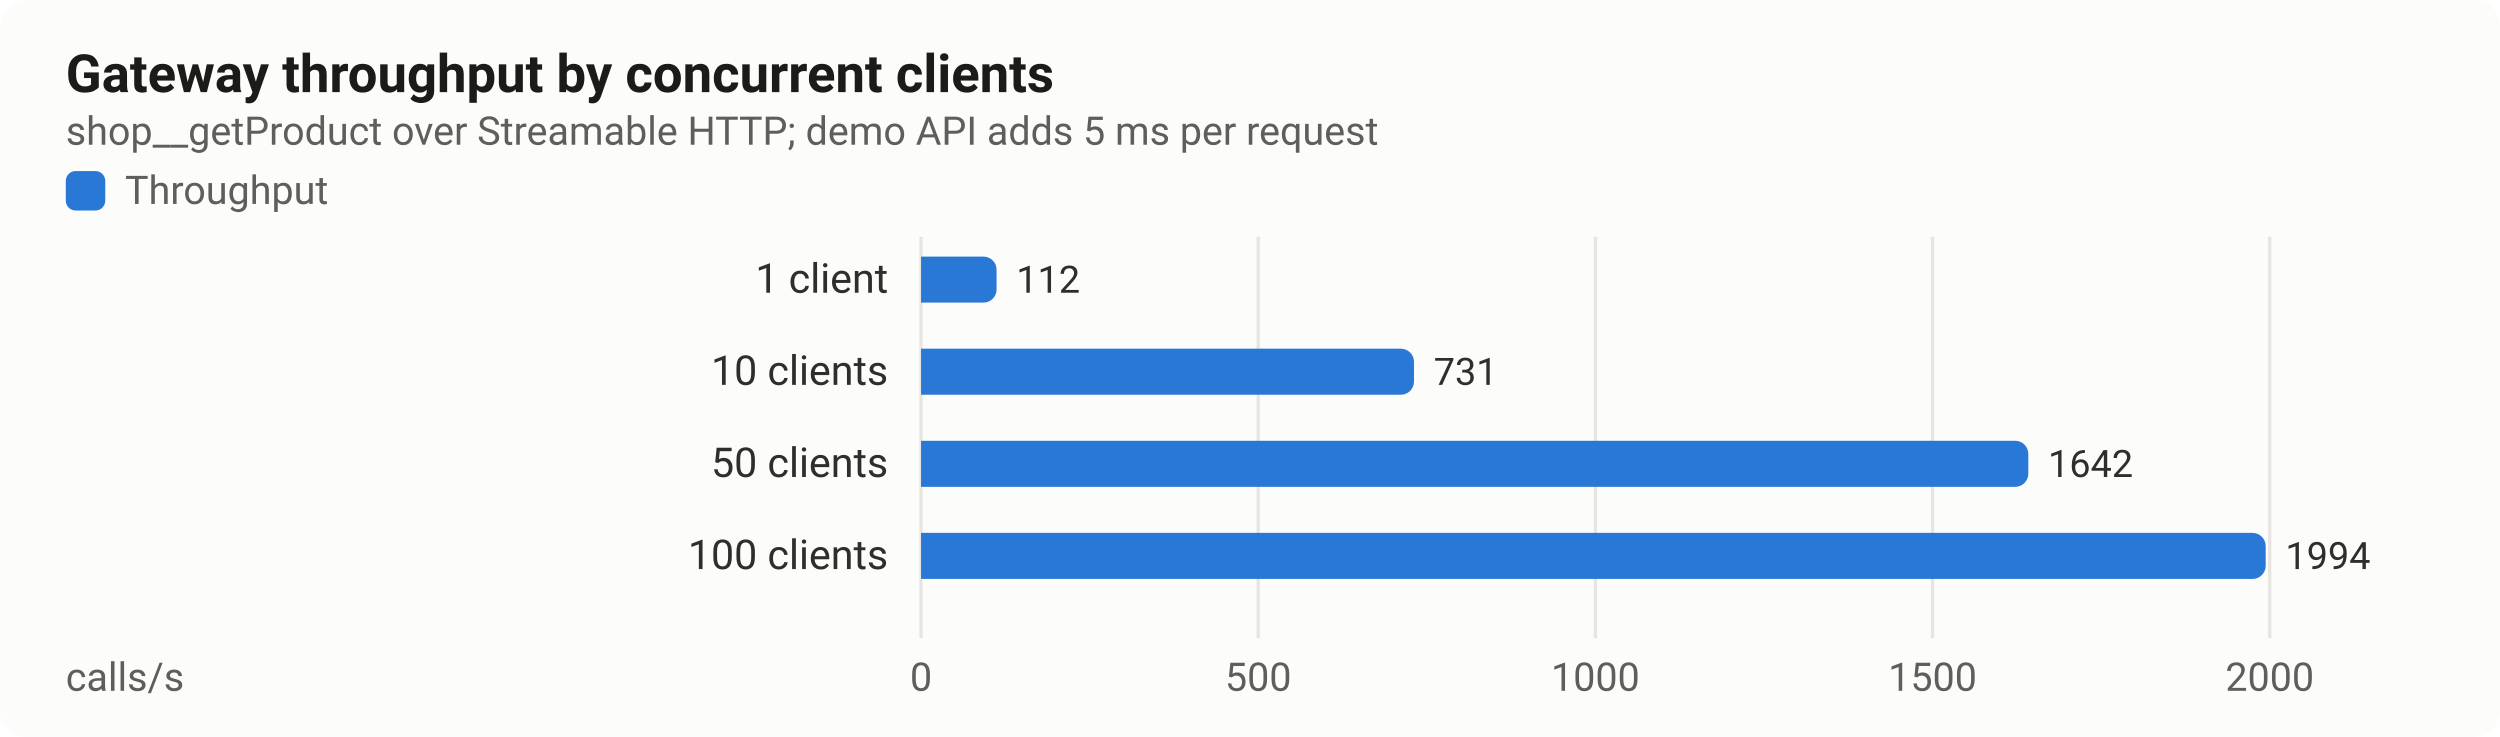
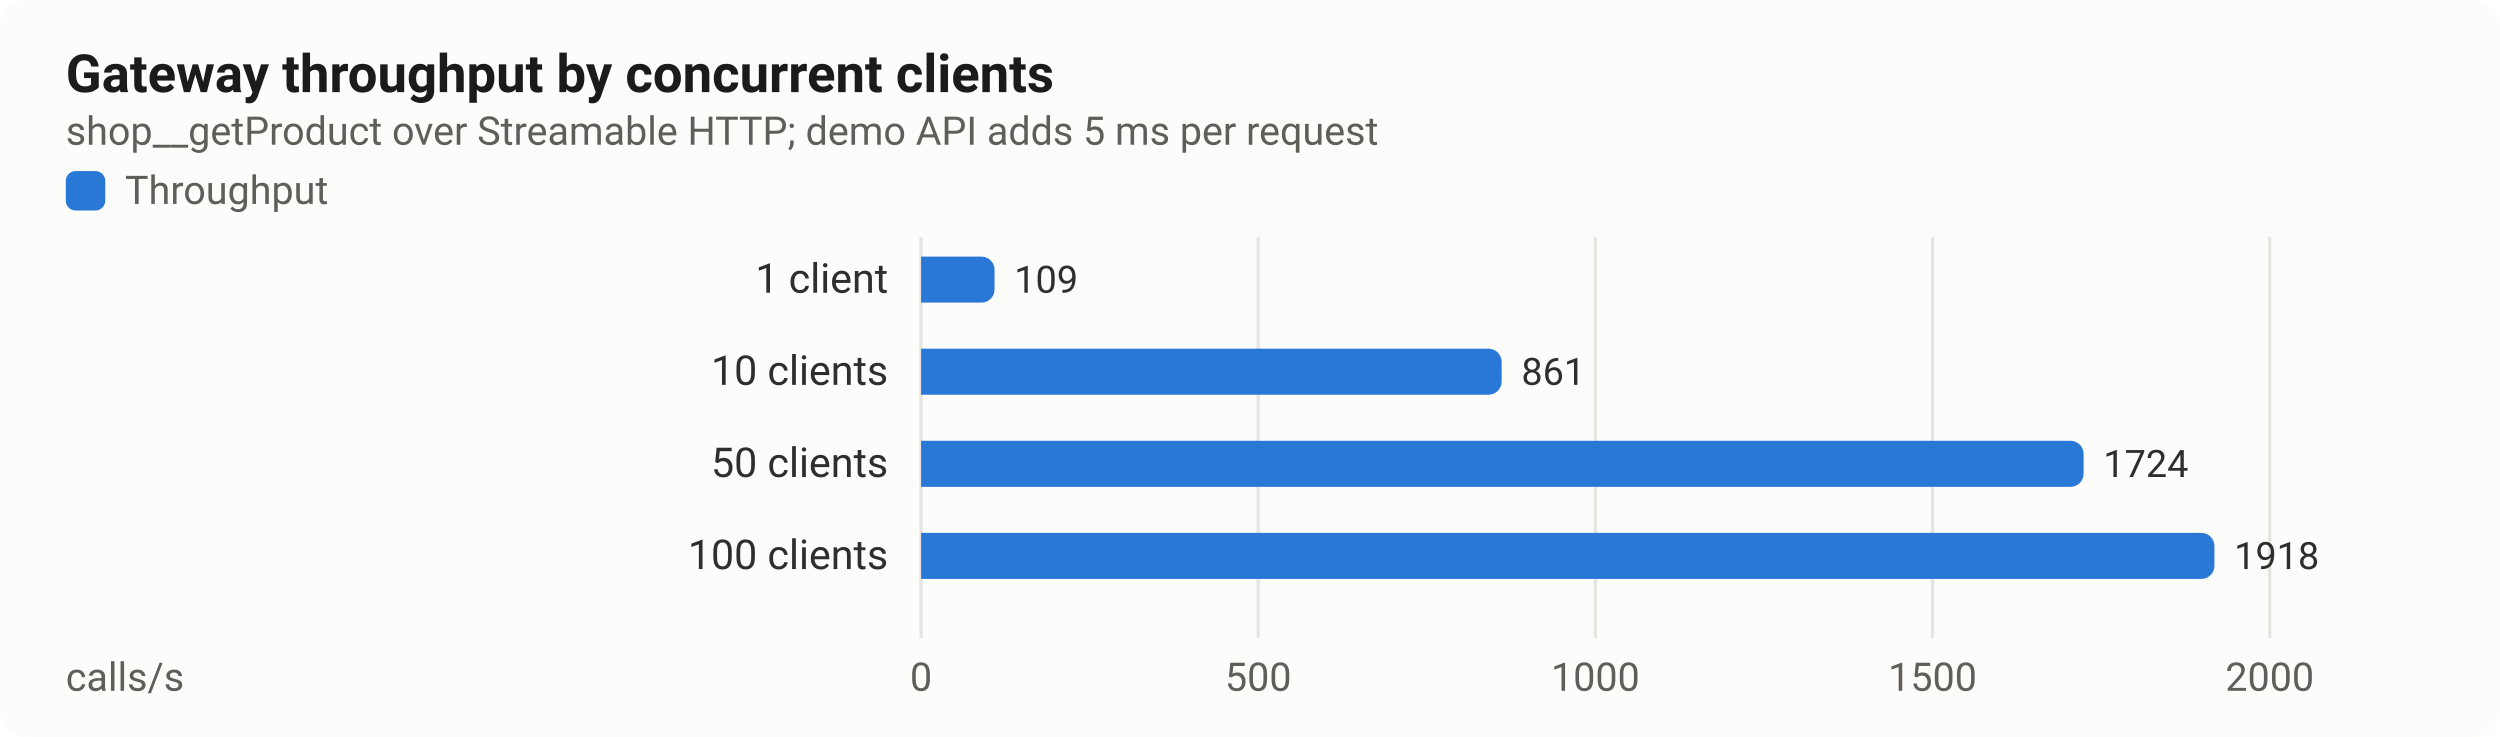
<svg xmlns="http://www.w3.org/2000/svg" viewBox="0 0 760 224" width="760" height="224" role="img" aria-labelledby="t d" font-family="system-ui, -apple-system, Segoe UI, Roboto, sans-serif">
  <style>
  .bg{fill:#fcfcfb}.ttl{fill:#1b1b1a;font-size:16px;font-weight:600}.sub,.tick,.leg{fill:#5f5e58;font-size:12px}.lbl{fill:#2f2e2b;font-size:12.5px}.val{fill:#2f2e2b;font-size:11.5px;font-variant-numeric:tabular-nums}
  .grid{stroke:#e6e5e0;stroke-width:1}.s1{fill:#2a78d6}.s2{fill:#eb6834}.s3{fill:#1baf7a}
  @media (prefers-color-scheme: dark){.bg{fill:#1a1a19}.ttl{fill:#f0efec}.sub,.tick,.leg{fill:#a9a89f}.lbl,.val{fill:#d9d8d0}.grid{stroke:#33332f}.s1{fill:#3987e5}.s2{fill:#d95926}.s3{fill:#199e70}}
</style>
  <rect class="bg" width="100%" height="100%" rx="8" />
  <text class="ttl" x="20" y="28">Gateway throughput by concurrent clients</text>
  <text class="sub" x="20" y="44">shop__getProduct over Streamable HTTP; demo API adds 5 ms per request</text>
  <rect class="s1" x="20" y="52" width="12" height="12" rx="3" />
  <text class="leg" x="38" y="62">Throughput</text>
  <line class="grid" x1="280" x2="280" y1="72" y2="194" />
  <text class="tick" x="280" y="210" text-anchor="middle">0</text>
  <line class="grid" x1="382.5" x2="382.5" y1="72" y2="194" />
  <text class="tick" x="382.5" y="210" text-anchor="middle">500</text>
  <line class="grid" x1="485" x2="485" y1="72" y2="194" />
  <text class="tick" x="485" y="210" text-anchor="middle">1000</text>
  <line class="grid" x1="587.5" x2="587.5" y1="72" y2="194" />
  <text class="tick" x="587.5" y="210" text-anchor="middle">1500</text>
  <line class="grid" x1="690" x2="690" y1="72" y2="194" />
  <text class="tick" x="690" y="210" text-anchor="middle">2000</text>
  <text class="lbl" x="270" y="89" text-anchor="end">1 client</text>
-   <path class="s1" d="M280,78 h18.96 a4,4 0 0 1 4,4 v6 a4,4 0 0 1 -4,4 h-18.96 z" />
-   <text class="val" x="308.96" y="89">112</text>
+   <path class="s1" d="M280,78 h18.345 a4,4 0 0 1 4,4 v6 a4,4 0 0 1 -4,4 h-18.345 z" />
+   <text class="val" x="308.345" y="89">109</text>
  <text class="lbl" x="270" y="117" text-anchor="end">10 clients</text>
-   <path class="s1" d="M280,106 h145.855 a4,4 0 0 1 4,4 v6 a4,4 0 0 1 -4,4 h-145.855 z" />
-   <text class="val" x="435.855" y="117">731</text>
+   <path class="s1" d="M280,106 h172.505 a4,4 0 0 1 4,4 v6 a4,4 0 0 1 -4,4 h-172.505 z" />
+   <text class="val" x="462.505" y="117">861</text>
  <text class="lbl" x="270" y="145" text-anchor="end">50 clients</text>
-   <path class="s1" d="M280,134 h332.61 a4,4 0 0 1 4,4 v6 a4,4 0 0 1 -4,4 h-332.61 z" />
-   <text class="val" x="622.61" y="145">1642</text>
+   <path class="s1" d="M280,134 h349.42 a4,4 0 0 1 4,4 v6 a4,4 0 0 1 -4,4 h-349.42 z" />
+   <text class="val" x="639.42" y="145">1724</text>
  <text class="lbl" x="270" y="173" text-anchor="end">100 clients</text>
-   <path class="s1" d="M280,162 h404.77 a4,4 0 0 1 4,4 v6 a4,4 0 0 1 -4,4 h-404.77 z" />
-   <text class="val" x="694.77" y="173">1994</text>
+   <path class="s1" d="M280,162 h389.19 a4,4 0 0 1 4,4 v6 a4,4 0 0 1 -4,4 h-389.19 z" />
+   <text class="val" x="679.19" y="173">1918</text>
  <text class="tick" x="20" y="210">calls/s</text>
</svg>
